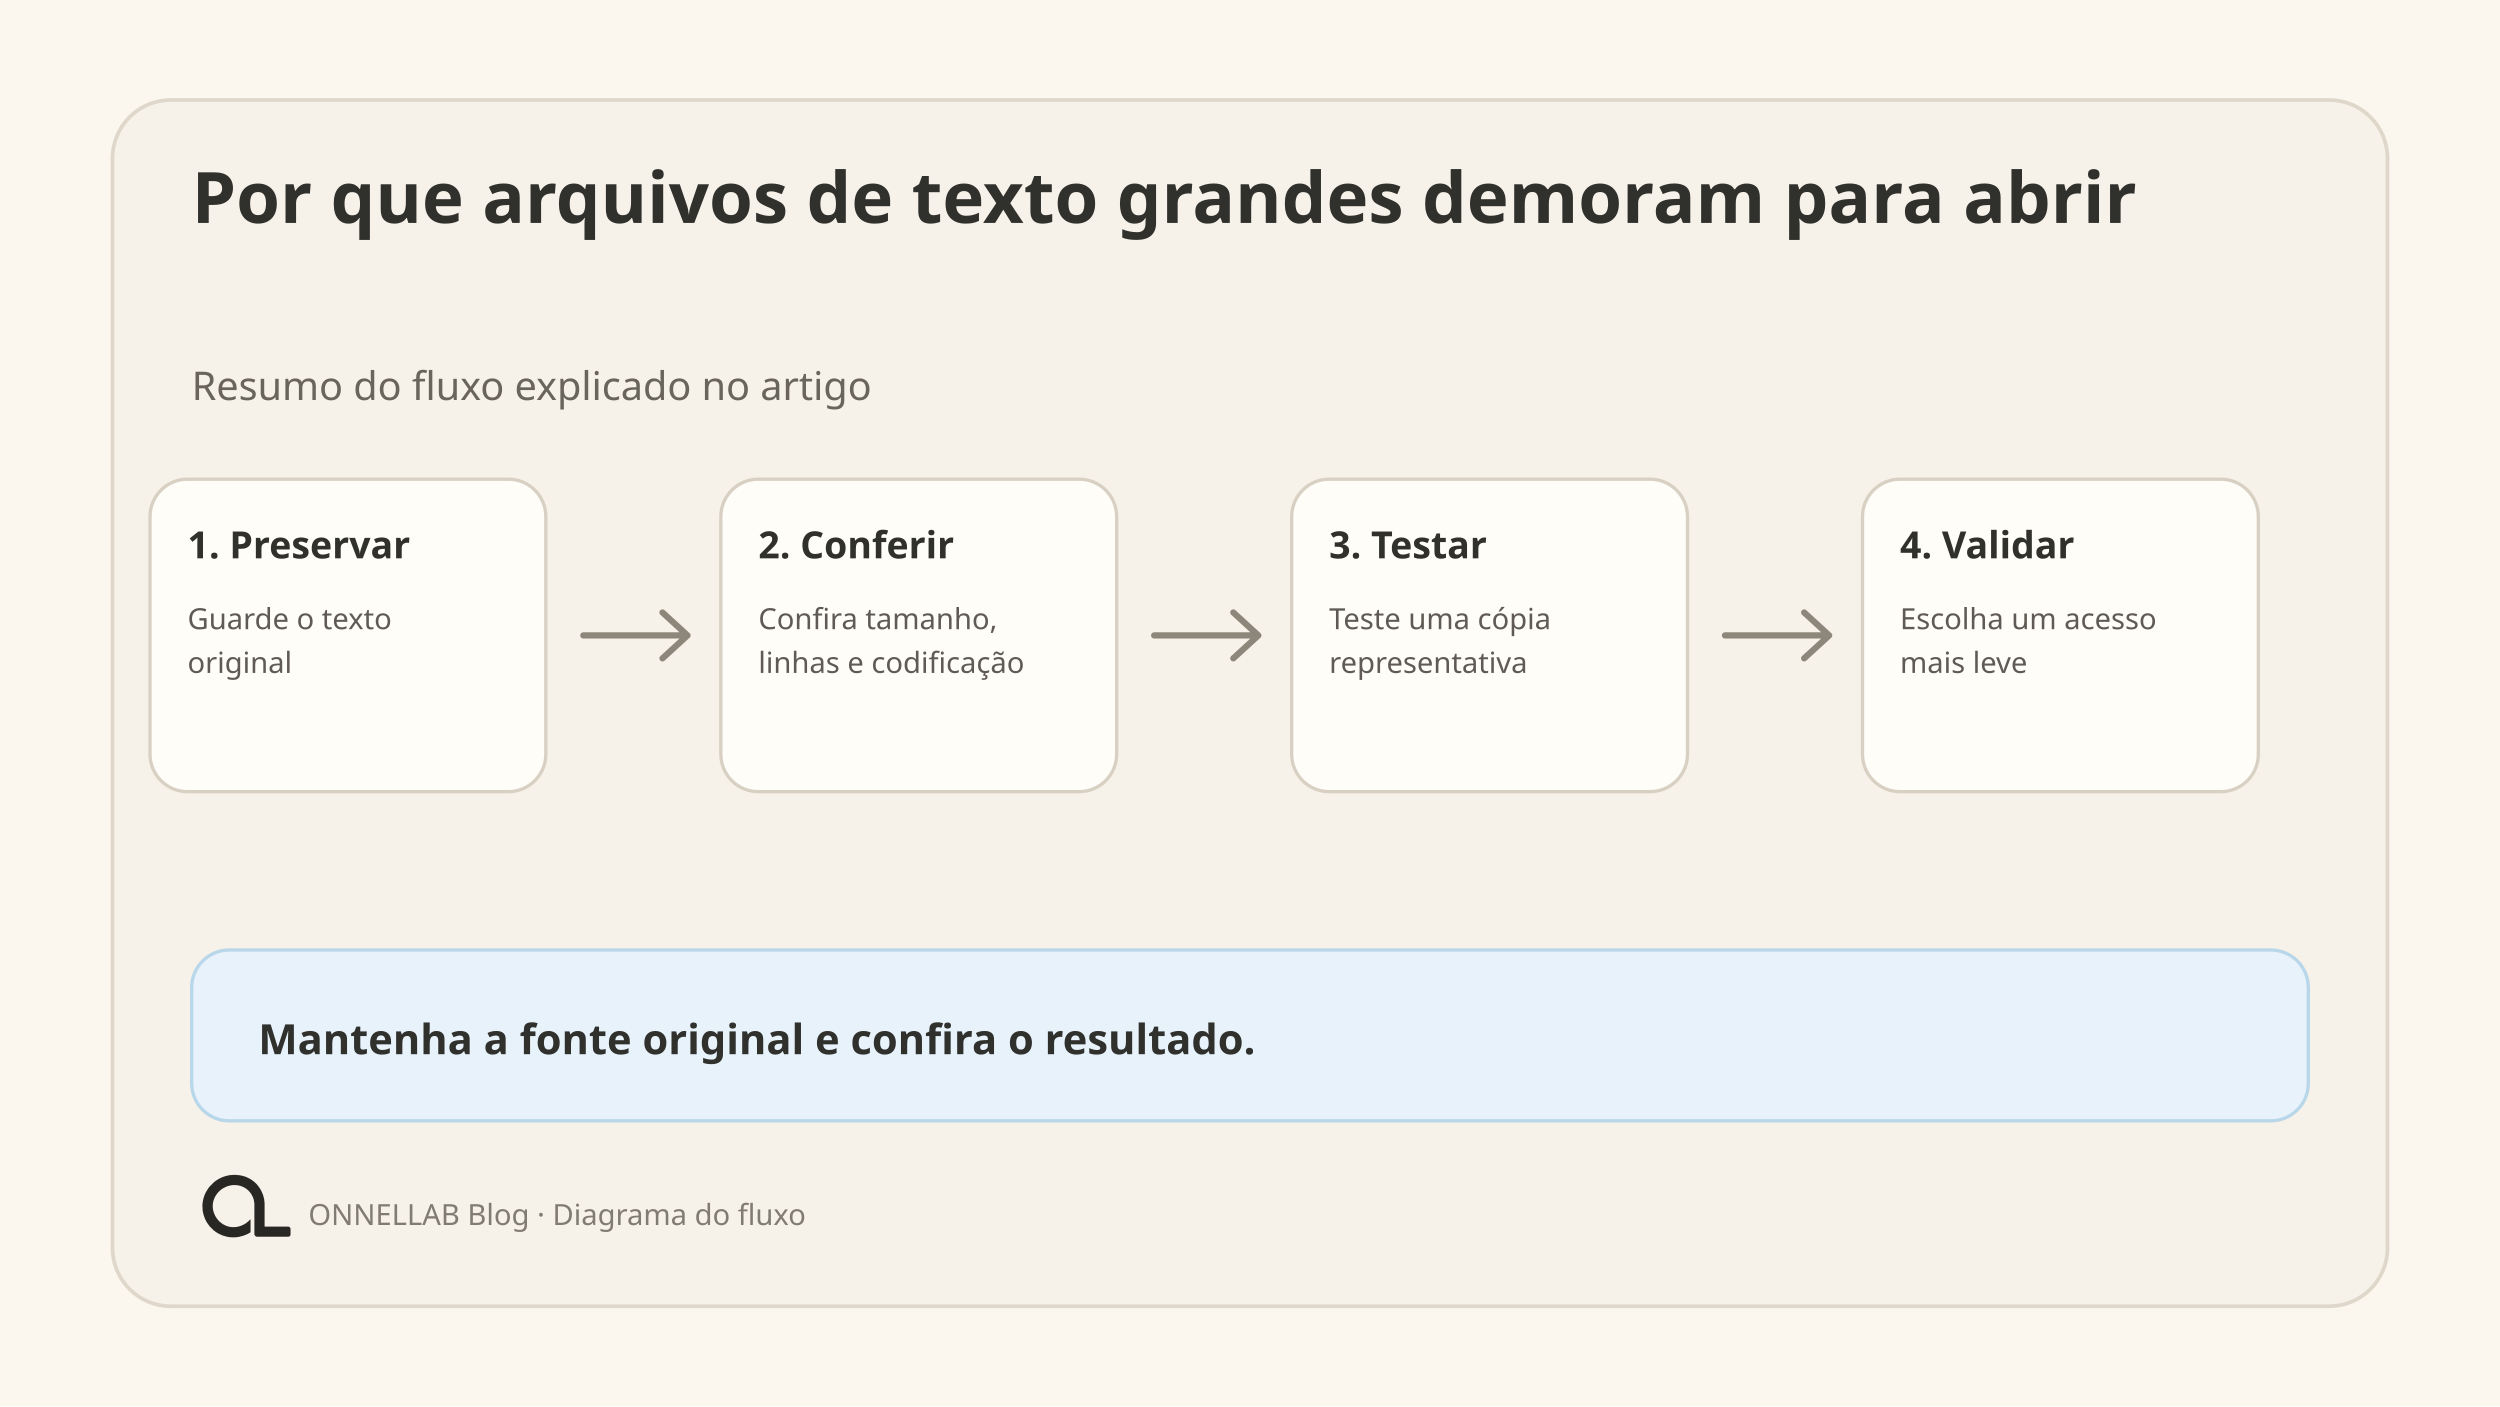
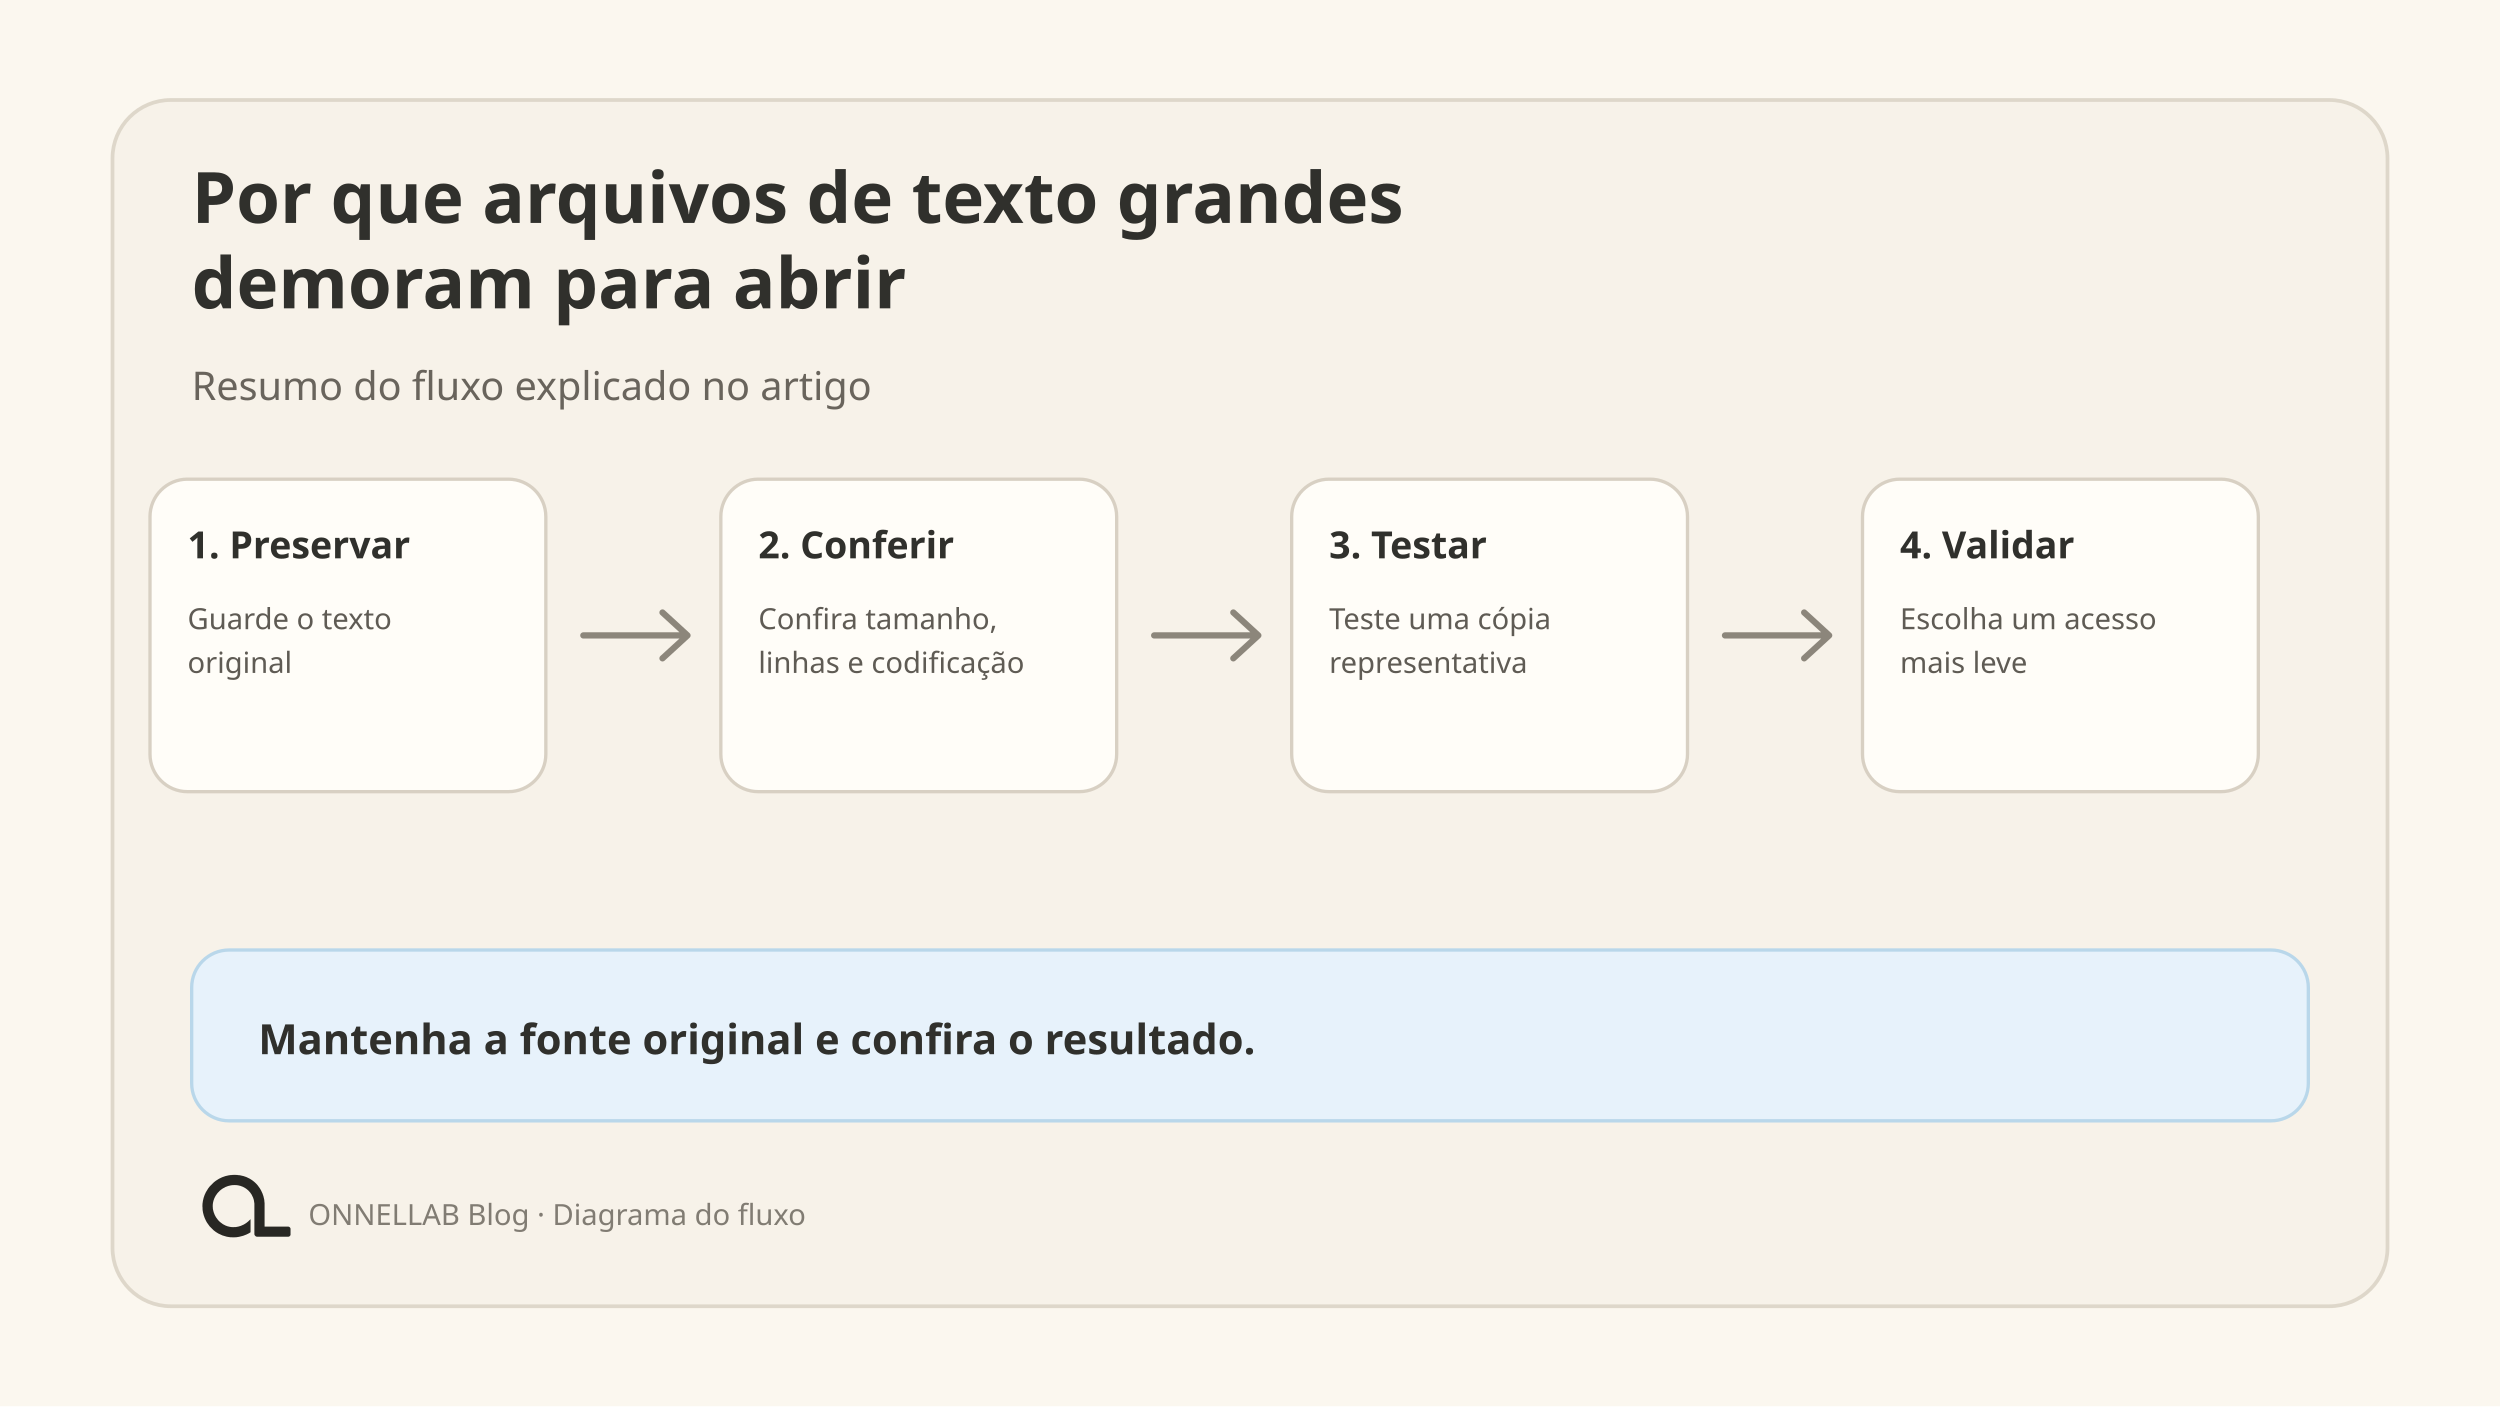
<svg xmlns="http://www.w3.org/2000/svg" xml:lang="pt-BR" width="1200" height="675" viewBox="0 0 1200 675" role="img" aria-labelledby="title desc" font-family="Noto Sans, Noto Sans, DejaVu Sans, sans-serif">
  <rect width="1200" height="675" fill="#fbf7ef" />
  <rect x="54" y="48" width="1092" height="579" rx="28" fill="#f7f2e9" stroke="#ded7ca" stroke-width="1.8" />
  <text fill="#30302c" font-size="34" font-weight="680">
-     <tspan x="92" y="107">Por que arquivos de texto grandes demoram para abrir</tspan>
+     <tspan x="92" y="107">Por que arquivos de texto grandes</tspan>
+     <tspan x="92" y="148">demoram para abrir</tspan>
  </text>
  <text fill="#69645c" font-size="19" font-weight="400">
    <tspan x="92" y="192">Resumo do fluxo explicado no artigo</tspan>
  </text>
  <g transform="translate(72 230)">
    <rect width="190" height="150" rx="18" fill="#fffdf8" stroke="#d8d0c3" stroke-width="1.6" />
    <text fill="#30302c" font-size="18" font-weight="650">
      <tspan x="18" y="38">1. Preservar</tspan>
    </text>
    <text fill="#5f5b54" font-size="14" font-weight="400">
      <tspan x="18" y="72">Guarde o texto </tspan>
      <tspan x="18" y="93">original</tspan>
    </text>
  </g>
  <g transform="translate(346 230)">
    <rect width="190" height="150" rx="18" fill="#fffdf8" stroke="#d8d0c3" stroke-width="1.6" />
    <text fill="#30302c" font-size="18" font-weight="650">
      <tspan x="18" y="38">2. Conferir</tspan>
    </text>
    <text fill="#5f5b54" font-size="14" font-weight="400">
      <tspan x="18" y="72">Confira tamanho, </tspan>
      <tspan x="18" y="93">linhas e codificação</tspan>
    </text>
  </g>
  <g transform="translate(620 230)">
    <rect width="190" height="150" rx="18" fill="#fffdf8" stroke="#d8d0c3" stroke-width="1.6" />
    <text fill="#30302c" font-size="18" font-weight="650">
      <tspan x="18" y="38">3. Testar</tspan>
    </text>
    <text fill="#5f5b54" font-size="14" font-weight="400">
      <tspan x="18" y="72">Teste uma cópia </tspan>
      <tspan x="18" y="93">representativa</tspan>
    </text>
  </g>
  <g transform="translate(894 230)">
    <rect width="190" height="150" rx="18" fill="#fffdf8" stroke="#d8d0c3" stroke-width="1.6" />
    <text fill="#30302c" font-size="18" font-weight="650">
      <tspan x="18" y="38">4. Validar</tspan>
    </text>
    <text fill="#5f5b54" font-size="14" font-weight="400">
      <tspan x="18" y="72">Escolha um acesso </tspan>
      <tspan x="18" y="93">mais leve</tspan>
    </text>
  </g>
  <path d="M280 305H328m-10-11 12 11-12 11" fill="none" stroke="#8c867b" stroke-width="3" stroke-linecap="round" stroke-linejoin="round" />
  <path d="M554 305H602m-10-11 12 11-12 11" fill="none" stroke="#8c867b" stroke-width="3" stroke-linecap="round" stroke-linejoin="round" />
  <path d="M828 305H876m-10-11 12 11-12 11" fill="none" stroke="#8c867b" stroke-width="3" stroke-linecap="round" stroke-linejoin="round" />
  <rect x="92" y="456" width="1016" height="82" rx="18" fill="#e7f2fb" stroke="#b9d7ea" stroke-width="1.6" />
  <text fill="#30302c" font-size="20" font-weight="650">
    <tspan x="124" y="506">Mantenha a fonte original e confira o resultado.</tspan>
  </text>
  <svg x="85" y="548" width="64" height="64" viewBox="0 0 1254 1254">
    <path fill="#282723" d="M 271 475 L 259 501 L 250 527 L 243 556 L 239 584 L 238 611 L 239 612 L 240 642 L 244 667 L 251 694 L 260 719 L 272 745 L 281 761 L 306 796 L 343 833 L 364 849 L 388 864 L 427 882 L 468 894 L 500 899 L 541 900 L 542 899 L 556 899 L 583 895 L 622 885 L 653 873 L 677 861 L 691 852 L 691 729 L 668 751 L 649 766 L 628 779 L 599 792 L 575 799 L 552 803 L 520 804 L 519 803 L 509 803 L 496 801 L 475 796 L 456 789 L 431 776 L 403 755 L 386 738 L 366 711 L 354 689 L 344 663 L 338 639 L 336 625 L 336 612 L 335 611 L 336 587 L 339 569 L 343 553 L 351 531 L 363 508 L 380 484 L 400 463 L 413 452 L 430 440 L 456 426 L 480 417 L 505 411 L 519 409 L 531 409 L 532 408 L 549 408 L 550 409 L 561 409 L 575 411 L 596 416 L 620 425 L 648 441 L 669 458 L 688 479 L 701 498 L 715 527 L 722 549 L 727 582 L 727 872 L 730 880 L 738 889 L 746 893 L 751 894 L 1048 894 L 1058 890 L 1065 882 L 1067 877 L 1067 817 L 1062 807 L 1054 801 L 1047 799 L 824 799 L 823 798 L 823 574 L 822 573 L 820 547 L 812 513 L 803 487 L 790 459 L 779 440 L 759 412 L 744 395 L 727 379 L 708 364 L 683 348 L 652 333 L 626 324 L 591 316 L 568 314 L 567 313 L 552 313 L 551 312 L 550 313 L 549 312 L 514 313 L 513 314 L 504 314 L 484 317 L 454 324 L 423 335 L 394 349 L 364 368 L 346 382 L 307 421 L 293 439 Z" />
  </svg>
  <text fill="#817c73" font-size="14" font-weight="400">
    <tspan x="148" y="588">ONNELLAB Blog · Diagrama do fluxo</tspan>
  </text>
</svg>
